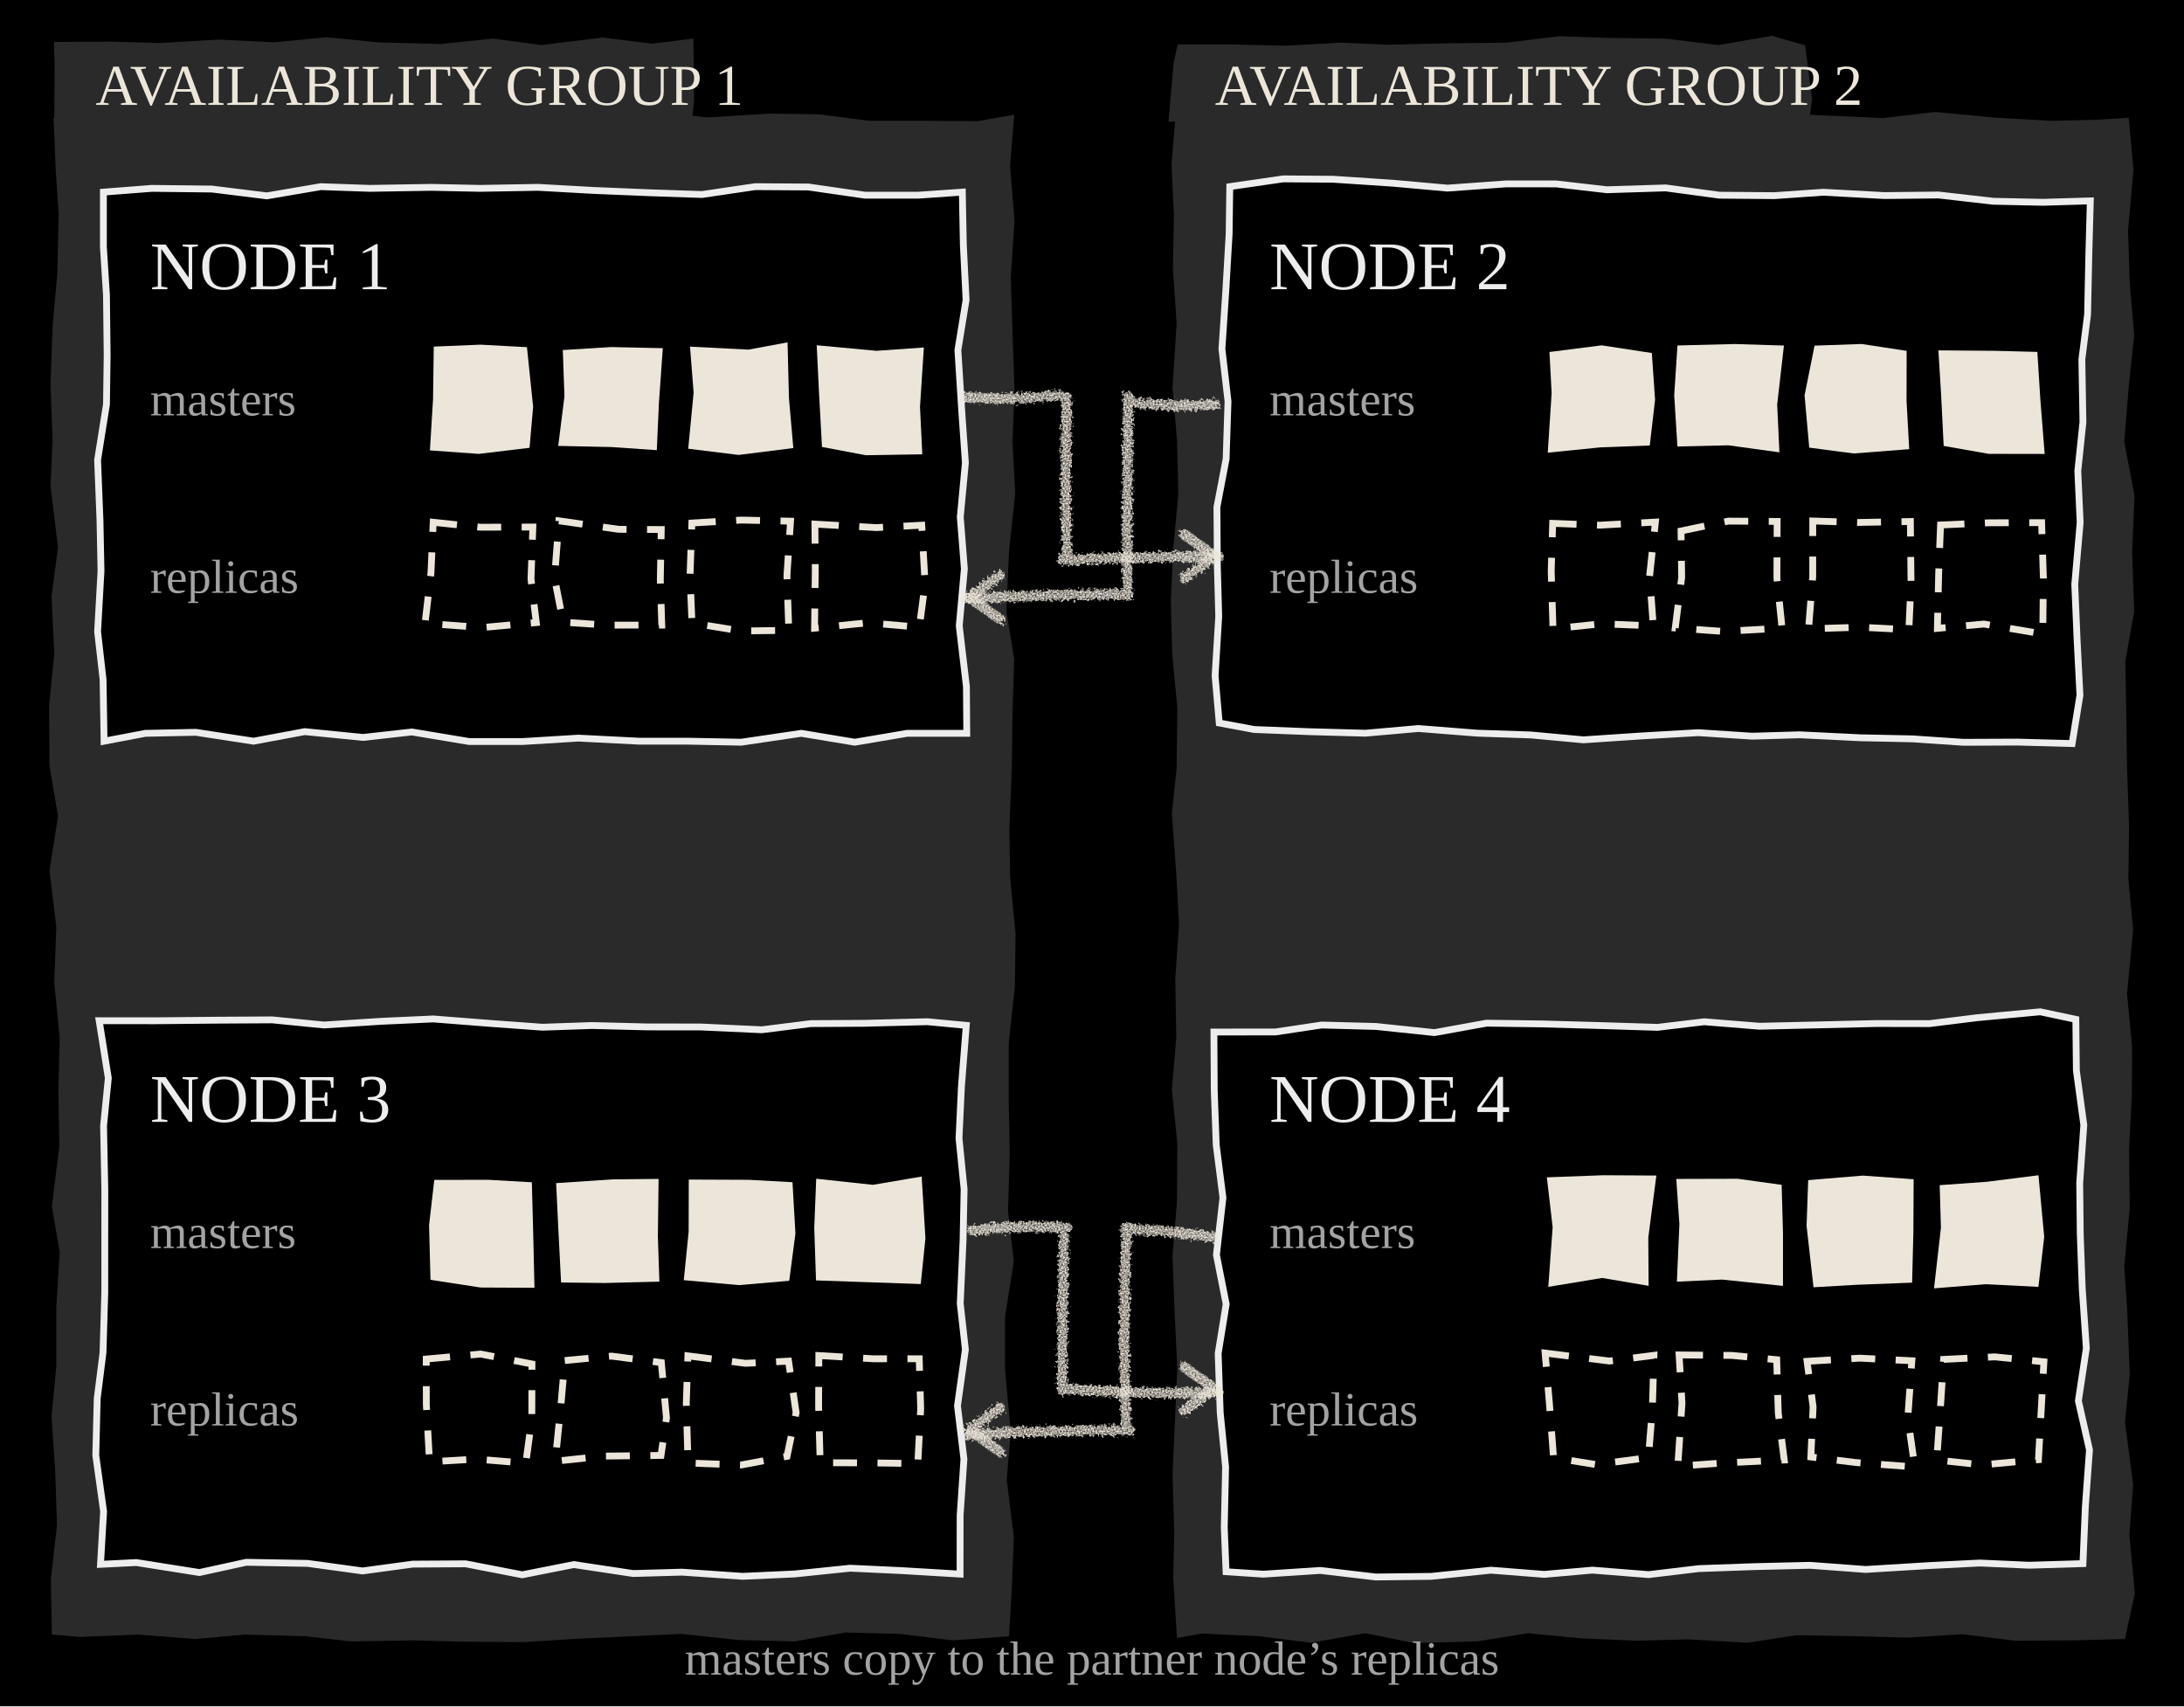
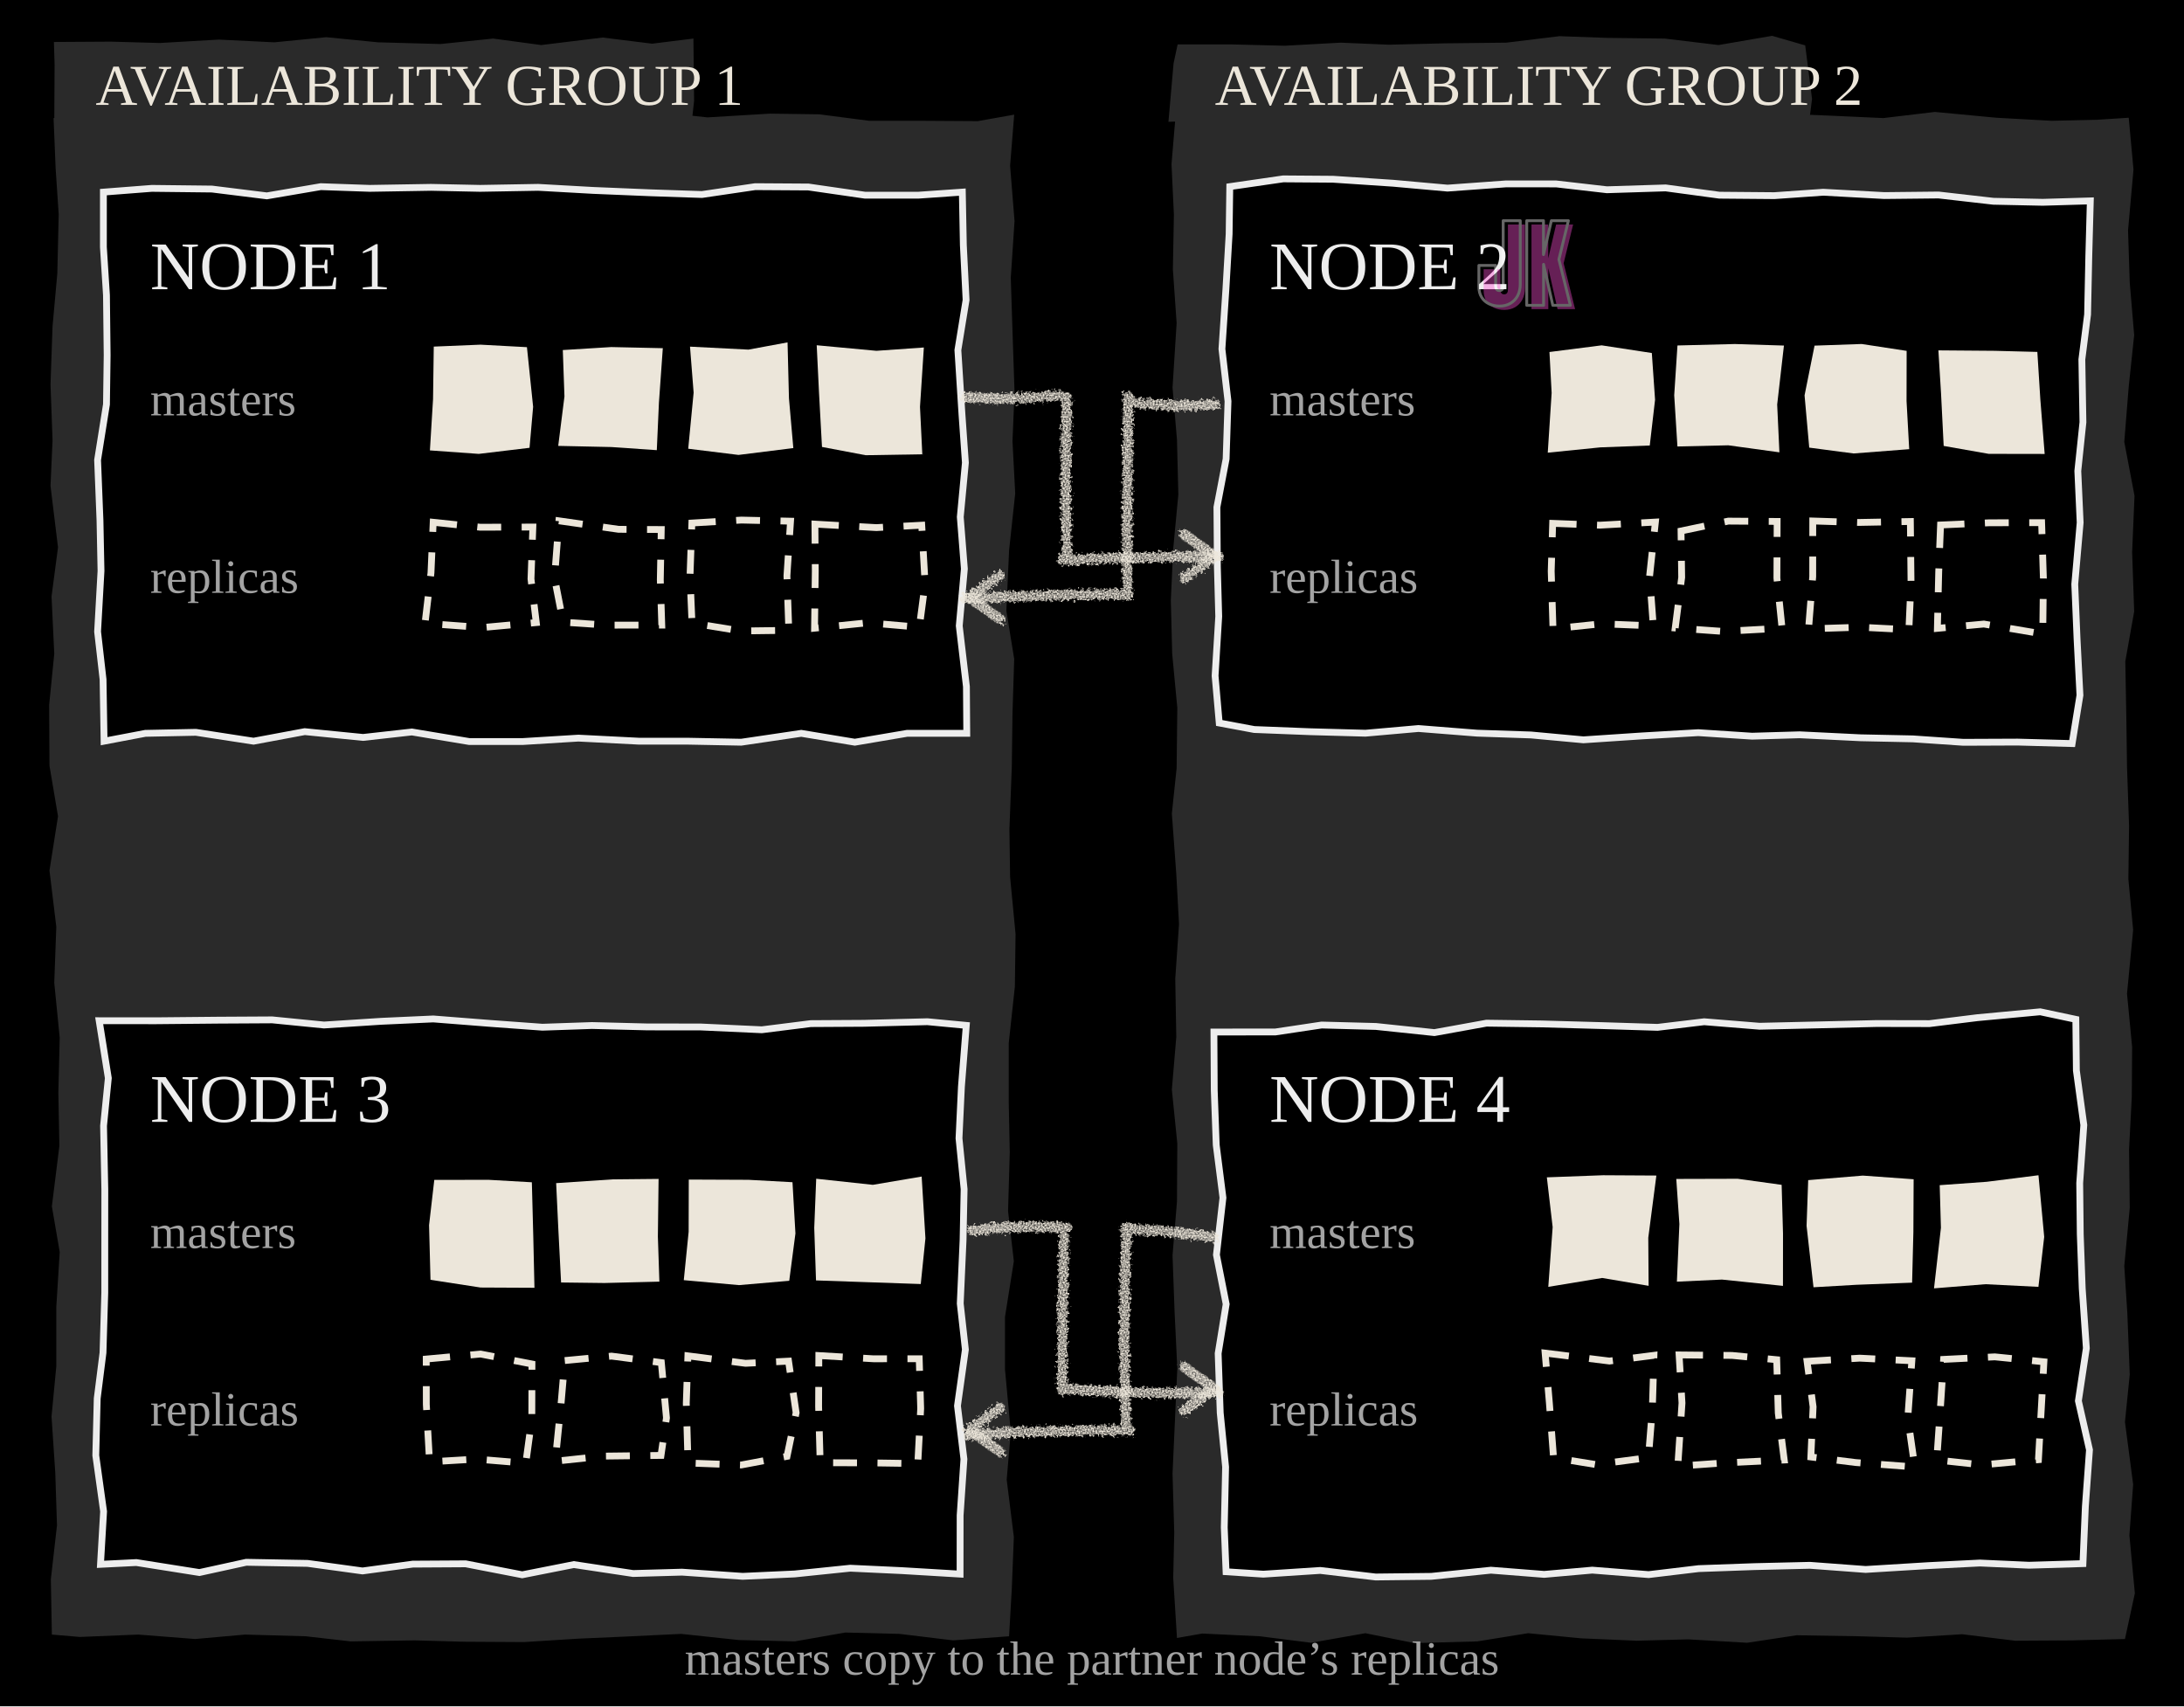
<svg xmlns="http://www.w3.org/2000/svg" viewBox="0 0 640 500" width="640" height="500" role="img" aria-label="Load-balanced partition placement. Availability group 1 holds nodes 1 and 3, and availability group 2 holds nodes 2 and 4. Each node has four master partitions and four replica partitions. Node 1 and node 2 replicate their masters to each other’s replicas, and so do node 3 and node 4, so every partition has a copy in the other availability group.">
  <defs>
    <filter id="database-sharding-vs-partitioning-whats-the-difference-partition-placement-desktop-crayon-1" filterUnits="userSpaceOnUse" x="271.6" y="104.8" width="96.6" height="70.3">
      <feTurbulence type="fractalNoise" baseFrequency="1.2" numOctaves="2" seed="3" result="n" />
      <feDisplacementMap in="SourceGraphic" in2="n" scale="2.5" result="d" />
      <feTurbulence type="fractalNoise" baseFrequency="2.2" seed="8" result="g" />
      <feColorMatrix in="g" type="matrix" values="0 0 0 0 0  0 0 0 0 0  0 0 0 0 0  0 0 0 -1.6 1.5" result="holes" />
      <feComposite in="d" in2="holes" operator="in" />
    </filter>
    <filter id="database-sharding-vs-partitioning-whats-the-difference-partition-placement-desktop-crayon-2" filterUnits="userSpaceOnUse" x="336" y="145.6" width="31" height="34.8">
      <feTurbulence type="fractalNoise" baseFrequency="1.2" numOctaves="2" seed="3" result="n" />
      <feDisplacementMap in="SourceGraphic" in2="n" scale="2.5" result="d" />
      <feTurbulence type="fractalNoise" baseFrequency="2.2" seed="8" result="g" />
      <feColorMatrix in="g" type="matrix" values="0 0 0 0 0  0 0 0 0 0  0 0 0 0 0  0 0 0 -1.6 1.5" result="holes" />
      <feComposite in="d" in2="holes" operator="in" />
    </filter>
    <filter id="database-sharding-vs-partitioning-whats-the-difference-partition-placement-desktop-crayon-3" filterUnits="userSpaceOnUse" x="271.7" y="105.2" width="95.4" height="81.1">
      <feTurbulence type="fractalNoise" baseFrequency="1.2" numOctaves="2" seed="3" result="n" />
      <feDisplacementMap in="SourceGraphic" in2="n" scale="2.5" result="d" />
      <feTurbulence type="fractalNoise" baseFrequency="2.2" seed="8" result="g" />
      <feColorMatrix in="g" type="matrix" values="0 0 0 0 0  0 0 0 0 0  0 0 0 0 0  0 0 0 -1.6 1.5" result="holes" />
      <feComposite in="d" in2="holes" operator="in" />
    </filter>
    <filter id="database-sharding-vs-partitioning-whats-the-difference-partition-placement-desktop-crayon-4" filterUnits="userSpaceOnUse" x="273" y="157.6" width="31" height="34.8">
      <feTurbulence type="fractalNoise" baseFrequency="1.2" numOctaves="2" seed="3" result="n" />
      <feDisplacementMap in="SourceGraphic" in2="n" scale="2.5" result="d" />
      <feTurbulence type="fractalNoise" baseFrequency="2.2" seed="8" result="g" />
      <feColorMatrix in="g" type="matrix" values="0 0 0 0 0  0 0 0 0 0  0 0 0 0 0  0 0 0 -1.6 1.5" result="holes" />
      <feComposite in="d" in2="holes" operator="in" />
    </filter>
    <filter id="database-sharding-vs-partitioning-whats-the-difference-partition-placement-desktop-crayon-5" filterUnits="userSpaceOnUse" x="273.9" y="347.9" width="94.1" height="71.8">
      <feTurbulence type="fractalNoise" baseFrequency="1.2" numOctaves="2" seed="3" result="n" />
      <feDisplacementMap in="SourceGraphic" in2="n" scale="2.5" result="d" />
      <feTurbulence type="fractalNoise" baseFrequency="2.2" seed="8" result="g" />
      <feColorMatrix in="g" type="matrix" values="0 0 0 0 0  0 0 0 0 0  0 0 0 0 0  0 0 0 -1.6 1.5" result="holes" />
      <feComposite in="d" in2="holes" operator="in" />
    </filter>
    <filter id="database-sharding-vs-partitioning-whats-the-difference-partition-placement-desktop-crayon-6" filterUnits="userSpaceOnUse" x="336" y="389.6" width="31" height="34.8">
      <feTurbulence type="fractalNoise" baseFrequency="1.2" numOctaves="2" seed="3" result="n" />
      <feDisplacementMap in="SourceGraphic" in2="n" scale="2.5" result="d" />
      <feTurbulence type="fractalNoise" baseFrequency="2.2" seed="8" result="g" />
      <feColorMatrix in="g" type="matrix" values="0 0 0 0 0  0 0 0 0 0  0 0 0 0 0  0 0 0 -1.6 1.5" result="holes" />
      <feComposite in="d" in2="holes" operator="in" />
    </filter>
    <filter id="database-sharding-vs-partitioning-whats-the-difference-partition-placement-desktop-crayon-7" filterUnits="userSpaceOnUse" x="272.5" y="348.5" width="94.1" height="83">
      <feTurbulence type="fractalNoise" baseFrequency="1.2" numOctaves="2" seed="3" result="n" />
      <feDisplacementMap in="SourceGraphic" in2="n" scale="2.5" result="d" />
      <feTurbulence type="fractalNoise" baseFrequency="2.2" seed="8" result="g" />
      <feColorMatrix in="g" type="matrix" values="0 0 0 0 0  0 0 0 0 0  0 0 0 0 0  0 0 0 -1.6 1.5" result="holes" />
      <feComposite in="d" in2="holes" operator="in" />
    </filter>
    <filter id="database-sharding-vs-partitioning-whats-the-difference-partition-placement-desktop-crayon-8" filterUnits="userSpaceOnUse" x="273" y="401.6" width="31" height="34.8">
      <feTurbulence type="fractalNoise" baseFrequency="1.2" numOctaves="2" seed="3" result="n" />
      <feDisplacementMap in="SourceGraphic" in2="n" scale="2.5" result="d" />
      <feTurbulence type="fractalNoise" baseFrequency="2.2" seed="8" result="g" />
      <feColorMatrix in="g" type="matrix" values="0 0 0 0 0  0 0 0 0 0  0 0 0 0 0  0 0 0 -1.6 1.5" result="holes" />
      <feComposite in="d" in2="holes" operator="in" />
    </filter>
  </defs>
  <rect width="640" height="500" fill="#000000" />
  <path class="d-paper" d="M15.7,34.6 L31.4,33.1 L48.3,33.4 L65.2,33.9 L79.6,32.6 L97.1,32.6 L110.8,35 L129.2,32.5 L144.8,33.8 L160.2,35.4 L175.1,35.4 L191.7,32.7 L207.3,34.4 L225.6,33.3 L240.1,33.5 L254.7,35.4 L270.5,35.4 L286.5,35.5 L297.2,33.6 L296,48.6 L297.3,64.8 L296.2,81.4 L296.7,97 L297.3,114.9 L296.7,129.3 L297.5,144.6 L295.7,161.3 L294.9,179 L297.2,193.1 L296.7,209.1 L296.5,224.7 L295.8,243 L296,257 L297.6,273.7 L297.4,289.1 L295.6,305.7 L295.6,323.1 L295.9,337.7 L295.4,354.9 L297.1,369.6 L294.5,385.9 L294.5,401.3 L296.2,419.6 L295,433.6 L297.1,450.4 L296.5,465.5 L295.7,479.5 L279.3,480.7 L263.6,478.8 L247.7,478.4 L232.9,481 L216.5,480.6 L199.6,478.8 L183,479.6 L169.4,480.2 L153.5,481.2 L136.2,481.1 L121.5,480.7 L102.8,481 L89.6,479.5 L71.8,479 L57.2,480.3 L40.5,479 L23.4,479.7 L15.2,479 L14.9,462.8 L16.7,447 L16.2,431.6 L15.1,415.1 L16.5,400.4 L16.5,383 L17.5,366.9 L15.2,353.5 L17.4,335.8 L17.1,320.2 L17.5,304.1 L15.9,288 L16.5,271.6 L14.5,255.1 L17,239.2 L14.5,224.4 L14.4,206.6 L15.9,191.6 L15.1,174.8 L17,160.4 L14.8,142.4 L15.4,129 L14.8,112.7 L15.4,95.6 L16.8,80.1 L17.2,62.8 L16.3,49.3 Z" fill="#2a2a2a" />
  <path class="d-paper" d="M15.8,12.3 L32.5,12.2 L46.8,12.6 L64.1,11.6 L80.4,12.4 L95.6,10.9 L110.8,12.4 L129.1,12.9 L144.5,11.3 L158.6,13.2 L176.6,11 L191.1,12.8 L203.2,11.3 L203.4,29.6 L202.7,35.8 L185.1,36.7 L169.7,36.7 L154.3,35.8 L137.6,35.7 L122.7,36.4 L104.7,34.6 L90,36.3 L73,34.9 L58.4,35.8 L40.2,35.6 L24.7,34.5 L15.9,36.5 L16,19 Z" fill="#2a2a2a" />
  <text x="28" y="25" font-family="var(--font-anton, Anton), Impact, sans-serif" font-size="17" fill="#ece6da" text-anchor="start" dominant-baseline="central">AVAILABILITY GROUP 1</text>
  <path class="d-paper" d="M344.4,35 L358.5,35 L376.1,34.3 L392.1,33.5 L407.4,34.1 L425,34.8 L439.3,34.6 L455.4,34.1 L473,34.9 L488,34.3 L504.6,33.3 L521.5,33.3 L536.5,33.9 L551.9,34.6 L567,32.8 L585,34.5 L601.2,35.4 L614.5,35.1 L623.8,34.5 L625.2,49.7 L623.6,67.5 L624.1,82.8 L625.4,98.2 L623.8,113.3 L622.5,129.5 L625.5,145.3 L624.8,161.8 L625.4,179.2 L622.8,193.8 L623.1,210.2 L623.3,224.7 L623.9,242 L623.7,257.6 L625.1,272.5 L623.3,291.2 L624.8,306.8 L624.7,321.5 L623.9,336.8 L624.1,354 L622.5,371 L623.4,384.9 L624.1,402.8 L622.7,416.7 L625.1,435 L624,449.9 L625.6,466.9 L622.7,480.3 L607.3,480.7 L590.5,480.8 L575,478.9 L558.8,479.9 L544.8,479.5 L526.5,479.2 L512,481.4 L494.7,480.4 L479.6,480.8 L463.3,480.1 L447.8,478.6 L432.9,481 L414.5,481.5 L400.1,478.6 L384.2,481.4 L369.2,479.5 L352.3,478.7 L344.9,480 L343.8,462.4 L344.1,449.1 L343.6,431.8 L344.3,416.4 L345,401 L344.2,384.4 L343.6,367.9 L344.9,352.1 L345,335.1 L343.4,319.3 L344.7,303.9 L344.4,286.8 L345.5,270.8 L344.7,256.1 L343.4,238.4 L344.8,225.1 L345,207.4 L343.5,191.6 L343.1,175.9 L343.8,160.8 L345.3,144.9 L344.9,128.8 L343.6,113.6 L344.8,94.7 L343.7,78.9 L344,62.9 L343.3,48.1 Z" fill="#2a2a2a" />
  <path class="d-paper" d="M345.1,13 L360.3,13 L376.5,13.4 L392.9,12.5 L407,13.1 L423.3,12.7 L441.4,12.5 L457,10.6 L470.9,11.1 L487.8,11.3 L503.6,13.2 L519.3,10.5 L529,13.3 L531,29 L530.2,35.3 L512.3,36.5 L498.9,36.5 L480.3,37.5 L466,37.5 L451.2,37 L433.8,35.9 L418,37.3 L403.2,35 L386.6,34.4 L371.3,37.5 L353.5,35.3 L342.4,35.7 L343.9,18.6 Z" fill="#2a2a2a" />
  <text x="356" y="25" font-family="var(--font-anton, Anton), Impact, sans-serif" font-size="17" fill="#ece6da" text-anchor="start" dominant-baseline="central">AVAILABILITY GROUP 2</text>
  <g transform="rotate(0 156 136)">
    <path class="d-paper" d="M30.3,56.3 L44.5,55.2 L62.1,55.4 L78.2,57.4 L94,54.7 L108.4,55.2 L126.3,54.9 L140.7,55.2 L157.7,54.9 L173.8,55.8 L190.7,56.5 L205.7,57 L221.3,54.7 L236.9,54.8 L253.5,57.2 L269.1,57.2 L282,56.3 L282.3,71.8 L283.1,87.9 L280.7,102.6 L281.9,121.5 L282.9,135.6 L281.4,151.5 L282.6,166.7 L281.1,183.4 L283.2,201.2 L283.3,214.9 L265.8,214.9 L250.5,217.5 L234.8,214.9 L217.2,217.5 L201.6,217.2 L187.3,217.2 L169.5,216.3 L153.2,217.3 L137.5,217.3 L120.7,214.5 L106.4,216.1 L89.3,214.4 L74.3,217.2 L57.4,214.6 L42.6,214.9 L30.5,217.2 L30.2,199.1 L28.6,185.1 L29.6,167.3 L29.3,152.5 L28.6,134.8 L31.2,118.5 L31.4,104.1 L31.2,86.5 L30.3,72.4 Z" fill="#000000" stroke="#ededed" stroke-width="2" />
  </g>
  <text x="44" y="78" font-family="var(--font-anton, Anton), Impact, sans-serif" font-size="20" fill="#ededed" text-anchor="start" dominant-baseline="central">NODE 1</text>
  <text x="44" y="117" font-family="var(--font-hanken-grotesk, 'Hanken Grotesk'), Arial, sans-serif" font-size="14" fill="#a3a3a3" text-anchor="start" dominant-baseline="central">masters</text>
  <g transform="rotate(-0.7 141 117)">
    <path class="d-paper" d="M127.3,101.4 L141,101 L154.6,101.9 L156.2,119.4 L155,131.4 L140.1,133 L125.8,131.8 L126.9,116.8 Z" fill="#ece6da" />
  </g>
  <g transform="rotate(0.5 179 117)">
    <path class="d-paper" d="M164.8,102.7 L179,101.7 L194.1,101.9 L193.1,117.9 L192.6,131.8 L179.3,131 L163.7,130.8 L165.4,116.3 Z" fill="#ece6da" />
  </g>
  <g transform="rotate(-1.1 217 117)">
    <path class="d-paper" d="M202.5,101.3 L219.6,102.5 L231.1,100.6 L231.2,117 L232.2,131.6 L216.1,133.3 L201.4,131.2 L203.3,114.8 Z" fill="#ece6da" />
  </g>
  <g transform="rotate(0.1 255 117)">
    <path class="d-paper" d="M239.3,101.2 L256.8,102.8 L270.7,101.8 L269.6,119.2 L270.3,133.1 L253.7,133.4 L240.9,131 L240,115.1 Z" fill="#ece6da" />
  </g>
  <text x="44" y="169" font-family="var(--font-hanken-grotesk, 'Hanken Grotesk'), Arial, sans-serif" font-size="14" fill="#a3a3a3" text-anchor="start" dominant-baseline="central">replicas</text>
  <g transform="rotate(-0.2 141 169)">
    <path class="d-paper" d="M127,153 L140.8,154.5 L156.2,154.5 L155.6,169.7 L157.1,182.5 L141.3,183.9 L124.5,182.6 L126.3,167.8 Z" fill="#000000" stroke="#ece6da" stroke-width="2" stroke-dasharray="7 6" />
  </g>
  <g transform="rotate(0.3 179 169)">
    <path class="d-paper" d="M163.7,152.7 L181.2,155.1 L193.7,155.1 L193.5,169.8 L194,183.1 L178.1,183.2 L165.1,182.4 L162.5,169.5 Z" fill="#000000" stroke="#ece6da" stroke-width="2" stroke-dasharray="7 6" />
  </g>
  <g transform="rotate(0.9 217 169)">
    <path class="d-paper" d="M202.5,153.5 L217,152.4 L231.4,152.5 L230.6,168.5 L231.4,184.5 L217.3,184.9 L203,182.8 L202.2,169.1 Z" fill="#000000" stroke="#ece6da" stroke-width="2" stroke-dasharray="7 6" />
  </g>
  <g transform="rotate(0.4 255 169)">
    <path class="d-paper" d="M238.7,153.7 L256.7,154.6 L270,153.8 L271.1,170.9 L269.5,183.7 L254.4,182.5 L238.8,184.2 L238.9,167.5 Z" fill="#000000" stroke="#ece6da" stroke-width="2" stroke-dasharray="7 6" />
  </g>
  <g transform="rotate(0.4 156 380)">
    <path class="d-paper" d="M28.5,300 L45.1,299.9 L63.3,299.6 L79.2,299.4 L94.4,300.8 L111.1,299.6 L126.4,298.8 L143.2,300 L158.4,301 L172.9,300.4 L189.3,300.7 L204.6,300.6 L222.7,301.3 L237,299.4 L252.6,299.2 L271.2,298.6 L282.6,299.6 L281.3,317.6 L280.7,332.7 L282.3,347.6 L282.1,362.5 L281.4,381.1 L283,394.6 L280.8,411.1 L282.8,426.7 L281.8,443.2 L281.9,460.4 L264.8,459.5 L249.7,458.9 L233.4,460.7 L218.2,461.5 L200.4,460.4 L186.1,460.9 L168.7,458.4 L153.6,461.5 L137,458.4 L121.5,458.6 L106.8,460.7 L90.7,458.6 L72.7,458.4 L59,461.5 L40.5,458.7 L30,459.3 L30.8,443.8 L28.4,427.4 L28.7,410.7 L30.3,397.3 L30.7,379.7 L30.6,365 L30.5,349.4 L30,330.8 L31.3,316.8 Z" fill="#000000" stroke="#ededed" stroke-width="2" />
  </g>
  <text x="44" y="322" font-family="var(--font-anton, Anton), Impact, sans-serif" font-size="20" fill="#ededed" text-anchor="start" dominant-baseline="central">NODE 3</text>
  <text x="44" y="361" font-family="var(--font-hanken-grotesk, 'Hanken Grotesk'), Arial, sans-serif" font-size="14" fill="#a3a3a3" text-anchor="start" dominant-baseline="central">masters</text>
  <g transform="rotate(1 141 361)">
    <path class="d-paper" d="M127,346 L142.9,345.7 L155.6,346.2 L156.3,362.2 L156.9,377.1 L141.1,377.3 L126.4,375.3 L125.7,359.3 Z" fill="#ece6da" />
  </g>
  <g transform="rotate(0.7 179 361)">
    <path class="d-paper" d="M162.8,346.9 L179.3,345.6 L192.8,345.3 L192.8,362.2 L193.4,375.4 L177.3,376 L164.6,376 L163.6,360.3 Z" fill="#ece6da" />
  </g>
  <g transform="rotate(0.9 217 361)">
    <path class="d-paper" d="M201.6,345.9 L219.1,345.7 L232,346.2 L233.1,361.2 L231.5,375.1 L216.8,376.6 L200.6,375.4 L201.8,361.2 Z" fill="#ece6da" />
  </g>
  <g transform="rotate(0.3 255 361)">
    <path class="d-paper" d="M239.1,345.5 L255.7,347.2 L270,344.7 L271.2,362.8 L269.9,376.2 L252.8,375.7 L239.2,375.3 L238.6,359.9 Z" fill="#ece6da" />
  </g>
  <text x="44" y="413" font-family="var(--font-hanken-grotesk, 'Hanken Grotesk'), Arial, sans-serif" font-size="14" fill="#a3a3a3" text-anchor="start" dominant-baseline="central">replicas</text>
  <g transform="rotate(1.2 141 413)">
    <path class="d-paper" d="M124.6,398.6 L140.5,396.8 L155.6,399.4 L155.9,415.5 L154.4,428.5 L139.9,427.6 L126.2,428.7 L124.9,411.9 Z" fill="#000000" stroke="#ece6da" stroke-width="2" stroke-dasharray="7 6" />
  </g>
  <g transform="rotate(0 179 413)">
    <path class="d-paper" d="M165.5,398.7 L179.2,397.4 L193.8,399.3 L195.3,415.5 L193.7,426.5 L176.9,426.7 L162.7,428.2 L164.4,411.5 Z" fill="#000000" stroke="#ece6da" stroke-width="2" stroke-dasharray="7 6" />
  </g>
  <g transform="rotate(0.3 217 413)">
    <path class="d-paper" d="M201.5,397.4 L218.4,399.5 L231,398.8 L233.3,413.9 L230.7,426.7 L217.3,429.3 L201.7,428.8 L201.1,411.3 Z" fill="#000000" stroke="#ece6da" stroke-width="2" stroke-dasharray="7 6" />
  </g>
  <g transform="rotate(-0.9 255 413)">
    <path class="d-paper" d="M240.2,397 L256.2,398.2 L269.6,398.4 L269.8,413 L268.7,429.1 L255.5,428.7 L240.1,428.4 L239.9,411.9 Z" fill="#000000" stroke="#ece6da" stroke-width="2" stroke-dasharray="7 6" />
  </g>
  <g transform="rotate(1.2 484 136)">
    <path class="d-paper" d="M358.7,57.3 L374.3,54.7 L388.9,54.5 L406.5,55.3 L422.5,56.4 L439.6,54.8 L454.3,54.5 L469.2,55.9 L486.4,55 L502.2,56.8 L518.3,56.6 L532.6,55.3 L550.5,55.9 L566.4,55.4 L582.5,56.9 L597,56.9 L610.9,56.2 L610.8,72.5 L610.8,89.5 L609.4,102.7 L610.1,121.1 L608.9,135.4 L609.9,150.5 L608.7,168.6 L609.7,184.5 L610.9,201.1 L608.9,215.3 L592.9,215.2 L577,215.6 L562.2,214.9 L546.9,214.9 L529,214.4 L515.1,215.1 L499.3,214.4 L482.8,215.7 L465.7,217.2 L450.3,216.1 L434.5,215.9 L417.3,214.9 L401.8,216.6 L385.6,216.5 L369.2,216.2 L358.9,214.5 L357.4,200.7 L358.1,183.3 L357.4,168.8 L356.9,151.3 L359.3,137.1 L359.5,120.2 L357.4,104.9 L358.2,87.3 L358.8,71.2 Z" fill="#000000" stroke="#ededed" stroke-width="2" />
  </g>
  <text x="372" y="78" font-family="var(--font-anton, Anton), Impact, sans-serif" font-size="20" fill="#ededed" text-anchor="start" dominant-baseline="central">NODE 2</text>
  <text x="372" y="117" font-family="var(--font-hanken-grotesk, 'Hanken Grotesk'), Arial, sans-serif" font-size="14" fill="#a3a3a3" text-anchor="start" dominant-baseline="central">masters</text>
  <g transform="rotate(-0.2 469 117)">
    <path class="d-paper" d="M454.1,103.1 L469.4,101.2 L484.1,103.5 L485,117.2 L483.4,130.6 L468.9,131.1 L453.5,132.6 L454.7,115.1 Z" fill="#ece6da" />
  </g>
  <g transform="rotate(0.6 507 117)">
    <path class="d-paper" d="M491.4,101.4 L508.2,100.8 L522.6,101.1 L520.8,118.4 L521.6,132.4 L506.6,130.5 L491.7,131 L490.6,116 Z" fill="#ece6da" />
  </g>
  <g transform="rotate(0.5 545 117)">
    <path class="d-paper" d="M531.6,101.4 L545.4,100.8 L558.6,102.7 L558.7,117.4 L559.6,131.5 L543.3,132.9 L530.3,131.3 L528.8,116 Z" fill="#ece6da" />
  </g>
  <g transform="rotate(0.1 583 117)">
    <path class="d-paper" d="M568,102.7 L584.5,102.8 L597,103.1 L597.9,117 L599.2,133 L582.8,133 L569.6,130.7 L568.8,115.3 Z" fill="#ece6da" />
  </g>
  <text x="372" y="169" font-family="var(--font-hanken-grotesk, 'Hanken Grotesk'), Arial, sans-serif" font-size="14" fill="#a3a3a3" text-anchor="start" dominant-baseline="central">replicas</text>
  <g transform="rotate(-1.1 469 169)">
    <path class="d-paper" d="M455.3,153.1 L469.1,153.9 L485.4,153.3 L483.4,169.1 L484.2,183.7 L469,182.8 L454.8,184 L454.6,167.1 Z" fill="#000000" stroke="#ece6da" stroke-width="2" stroke-dasharray="7 6" />
  </g>
  <g transform="rotate(-0.8 507 169)">
    <path class="d-paper" d="M492.8,155.4 L506.7,152.7 L521,153 L520.7,169.6 L522,184.3 L504.7,185 L490.7,183.8 L492.8,169 Z" fill="#000000" stroke="#ece6da" stroke-width="2" stroke-dasharray="7 6" />
  </g>
  <g transform="rotate(-0.3 545 169)">
    <path class="d-paper" d="M531.3,152.6 L544.7,153.1 L559.9,152.9 L560,170.6 L559.3,184.6 L545.1,183.8 L529.9,184.2 L531.2,168.9 Z" fill="#000000" stroke="#ece6da" stroke-width="2" stroke-dasharray="7 6" />
  </g>
  <g transform="rotate(1 583 169)">
    <path class="d-paper" d="M568.4,154.1 L582.7,153.2 L598,152.9 L598.8,169.2 L598.9,185.5 L581.6,182.9 L568,184.4 L568.1,167.8 Z" fill="#000000" stroke="#ece6da" stroke-width="2" stroke-dasharray="7 6" />
  </g>
  <g transform="rotate(-1 484 380)">
    <path class="d-paper" d="M357.1,300.2 L375.1,300.5 L388.7,298.7 L404.6,299.4 L421.7,301.5 L437,299 L453.1,299.5 L470.7,300.3 L487.1,301.1 L500.8,299.7 L517,301.3 L534.7,301.2 L551.3,301.1 L566.8,301.4 L580.9,299.9 L599.3,298.5 L609.7,300.9 L609.6,315.9 L611.5,331.9 L610,348.9 L609.9,363.9 L610.2,379.8 L611.1,397.3 L608.5,412.7 L611.5,427.1 L610,443.7 L609,460.4 L593.2,460.6 L578.8,459.7 L563.6,460.2 L545.3,461 L529,459.5 L512.7,459.6 L496.4,459.9 L481.7,461.4 L465.2,459.8 L451.1,460.8 L435.5,459.3 L418,460.8 L401.7,460.7 L385.5,458.5 L368.8,459.3 L357.9,458.4 L357.6,445.4 L358.3,427.7 L357,411.8 L356.7,394.4 L359.3,380 L356.7,365.5 L358.9,348.8 L357.2,333.3 L356.9,317.3 Z" fill="#000000" stroke="#ededed" stroke-width="2" />
  </g>
  <text x="372" y="322" font-family="var(--font-anton, Anton), Impact, sans-serif" font-size="20" fill="#ededed" text-anchor="start" dominant-baseline="central">NODE 4</text>
  <text x="372" y="361" font-family="var(--font-hanken-grotesk, 'Hanken Grotesk'), Arial, sans-serif" font-size="14" fill="#a3a3a3" text-anchor="start" dominant-baseline="central">masters</text>
  <g transform="rotate(-0.4 469 361)">
    <path class="d-paper" d="M453.4,344.9 L469.9,344.4 L485.5,344.6 L483,362.8 L483,376.9 L469.4,374.5 L453.6,377 L455,359.5 Z" fill="#ece6da" />
  </g>
  <g transform="rotate(0.8 507 361)">
    <path class="d-paper" d="M491,345.7 L509,345.4 L521.9,347 L522.5,361.3 L522.7,376.6 L504.8,375 L491.6,375.8 L492.1,358.9 Z" fill="#ece6da" />
  </g>
  <g transform="rotate(-0.1 545 361)">
    <path class="d-paper" d="M529.9,345.8 L545.9,344.5 L560.8,345.6 L560.7,361 L560.3,375.9 L543.9,376.5 L531.4,377.2 L529.4,359.2 Z" fill="#ece6da" />
  </g>
  <g transform="rotate(-1.2 583 361)">
    <path class="d-paper" d="M568.7,347 L582.5,346.3 L597.7,344.7 L599,362.8 L597,377.4 L581.5,376.3 L566.4,377.2 L568.8,359.5 Z" fill="#ece6da" />
  </g>
  <text x="372" y="413" font-family="var(--font-hanken-grotesk, 'Hanken Grotesk'), Arial, sans-serif" font-size="14" fill="#a3a3a3" text-anchor="start" dominant-baseline="central">replicas</text>
  <g transform="rotate(1 469 413)">
    <path class="d-paper" d="M452.5,396.8 L471.4,398.8 L484.4,396.9 L484.2,412.6 L483.3,426.9 L467.9,429.2 L455.5,427.4 L454,411.4 Z" fill="#000000" stroke="#ece6da" stroke-width="2" stroke-dasharray="7 6" />
  </g>
  <g transform="rotate(-0.2 507 413)">
    <path class="d-paper" d="M492.1,397 L507.6,397.2 L520.7,398.5 L521.1,414.1 L522.8,427.9 L505,428.7 L491.6,429.6 L492.9,411.1 Z" fill="#000000" stroke="#ece6da" stroke-width="2" stroke-dasharray="7 6" />
  </g>
  <g transform="rotate(1 545 413)">
    <path class="d-paper" d="M529.3,399.2 L544.7,398 L560,398.5 L559.1,415.3 L561.4,429.6 L544,428.6 L530.9,427.2 L531.3,412.5 Z" fill="#000000" stroke="#ece6da" stroke-width="2" stroke-dasharray="7 6" />
  </g>
  <g transform="rotate(0.6 583 413)">
    <path class="d-paper" d="M569.4,398.5 L584.4,397.6 L598.8,398.9 L598.1,414.3 L597.5,427.6 L581,429.3 L567.7,428 L568.7,411.1 Z" fill="#000000" stroke="#ece6da" stroke-width="2" stroke-dasharray="7 6" />
  </g>
  <text x="320" y="486" font-family="var(--font-hanken-grotesk, 'Hanken Grotesk'), Arial, sans-serif" font-size="14" fill="#a3a3a3" text-anchor="middle" dominant-baseline="central">masters copy to the partner node’s replicas</text>
  <g class="d-flow">
    <path d="M282.6,116.4 Q297.7,117.3 310.5,115.8 M312.7,116.5 Q312,139.3 312.7,162.2 M311.2,164.1 Q335.4,163.2 357.2,163" fill="none" stroke="#ece6da" stroke-width="3" stroke-linecap="round" stroke-linejoin="round" filter="url(#database-sharding-vs-partitioning-whats-the-difference-partition-placement-desktop-crayon-1)" />
    <path d="M347,169.4 L356,163 L347,156.6" fill="none" stroke="#ece6da" stroke-width="3" stroke-linecap="round" stroke-linejoin="round" filter="url(#database-sharding-vs-partitioning-whats-the-difference-partition-placement-desktop-crayon-2)" />
  </g>
  <g class="d-flow">
    <path d="M356.1,118.4 Q344.8,119.5 331.1,117.8 M330.6,116.2 Q330.3,144.1 330.3,174.6 M330.5,174 Q306.6,174.4 282.7,175.3" fill="none" stroke="#ece6da" stroke-width="3" stroke-linecap="round" stroke-linejoin="round" filter="url(#database-sharding-vs-partitioning-whats-the-difference-partition-placement-desktop-crayon-3)" />
    <path d="M293,168.6 L284,175 L293,181.4" fill="none" stroke="#ece6da" stroke-width="3" stroke-linecap="round" stroke-linejoin="round" filter="url(#database-sharding-vs-partitioning-whats-the-difference-partition-placement-desktop-crayon-4)" />
  </g>
  <g class="d-flow">
    <path d="M284.9,360.6 Q298.7,358.9 312.7,359.8 M311.8,362.5 Q311.3,385.2 311.2,407.5 M311.8,406.9 Q333.9,408.7 357,408" fill="none" stroke="#ece6da" stroke-width="3" stroke-linecap="round" stroke-linejoin="round" filter="url(#database-sharding-vs-partitioning-whats-the-difference-partition-placement-desktop-crayon-5)" />
    <path d="M347,413.4 L356,407 L347,400.6" fill="none" stroke="#ece6da" stroke-width="3" stroke-linecap="round" stroke-linejoin="round" filter="url(#database-sharding-vs-partitioning-whats-the-difference-partition-placement-desktop-crayon-6)" />
  </g>
  <g class="d-flow">
    <path d="M355.6,362.5 Q342.6,360.6 329.6,360.1 M330.3,359.5 Q328.7,388.8 330.1,418.9 M331.1,419.2 Q306.7,419 283.5,420.5" fill="none" stroke="#ece6da" stroke-width="3" stroke-linecap="round" stroke-linejoin="round" filter="url(#database-sharding-vs-partitioning-whats-the-difference-partition-placement-desktop-crayon-7)" />
    <path d="M293,412.6 L284,419 L293,425.4" fill="none" stroke="#ece6da" stroke-width="3" stroke-linecap="round" stroke-linejoin="round" filter="url(#database-sharding-vs-partitioning-whats-the-difference-partition-placement-desktop-crayon-8)" />
  </g>
+   <g class="jk-mark" opacity="0.4" aria-hidden="true" transform="translate(434.23 65.79) scale(0.248)">
+     <path d="M26.59 100.91 Q19.83 100.91 14.26 98.3 Q8.69 95.68 5.43 90.54 Q2.16 85.4 2.16 77.9 L2.16 52.84 L21.93 52.84 L21.93 76.7 Q21.93 79.32 22.98 80.91 Q24.03 82.5 26.36 82.5 Q30.85 82.5 30.85 76.99 L30.85 0 L51.02 0 L51.02 75 Q51.02 82.95 47.9 88.78 Q44.77 94.6 39.26 97.76 Q33.75 100.91 26.59 100.91 Z M58.69 100 L58.69 0 L78.47 0 L78.47 40.06 L87.78 0 L107.9 0 L96.7 45.8 L110.23 100 L89.49 100 L78.58 51.59 L78.58 100 Z" fill="#ff4fd8" />
+     <path d="M26.59 100.91 Q19.83 100.91 14.26 98.3 Q8.69 95.68 5.43 90.54 Q2.16 85.4 2.16 77.9 L2.16 52.84 L21.93 52.84 L21.93 76.7 Q21.93 79.32 22.98 80.91 Q24.03 82.5 26.36 82.5 Q30.85 82.5 30.85 76.99 L30.85 0 L51.02 0 L51.02 75 Q51.02 82.95 47.9 88.78 Q44.77 94.6 39.26 97.76 Q33.75 100.91 26.59 100.91 Z M58.69 100 L58.69 0 L78.47 0 L78.47 40.06 L87.78 0 L107.9 0 L96.7 45.8 L110.23 100 L89.49 100 L78.58 51.59 L78.58 100 Z" fill="none" stroke="#fff" stroke-width="3.4" stroke-linejoin="round" transform="translate(-5.6 -4.5)" />
+   </g>
</svg>
